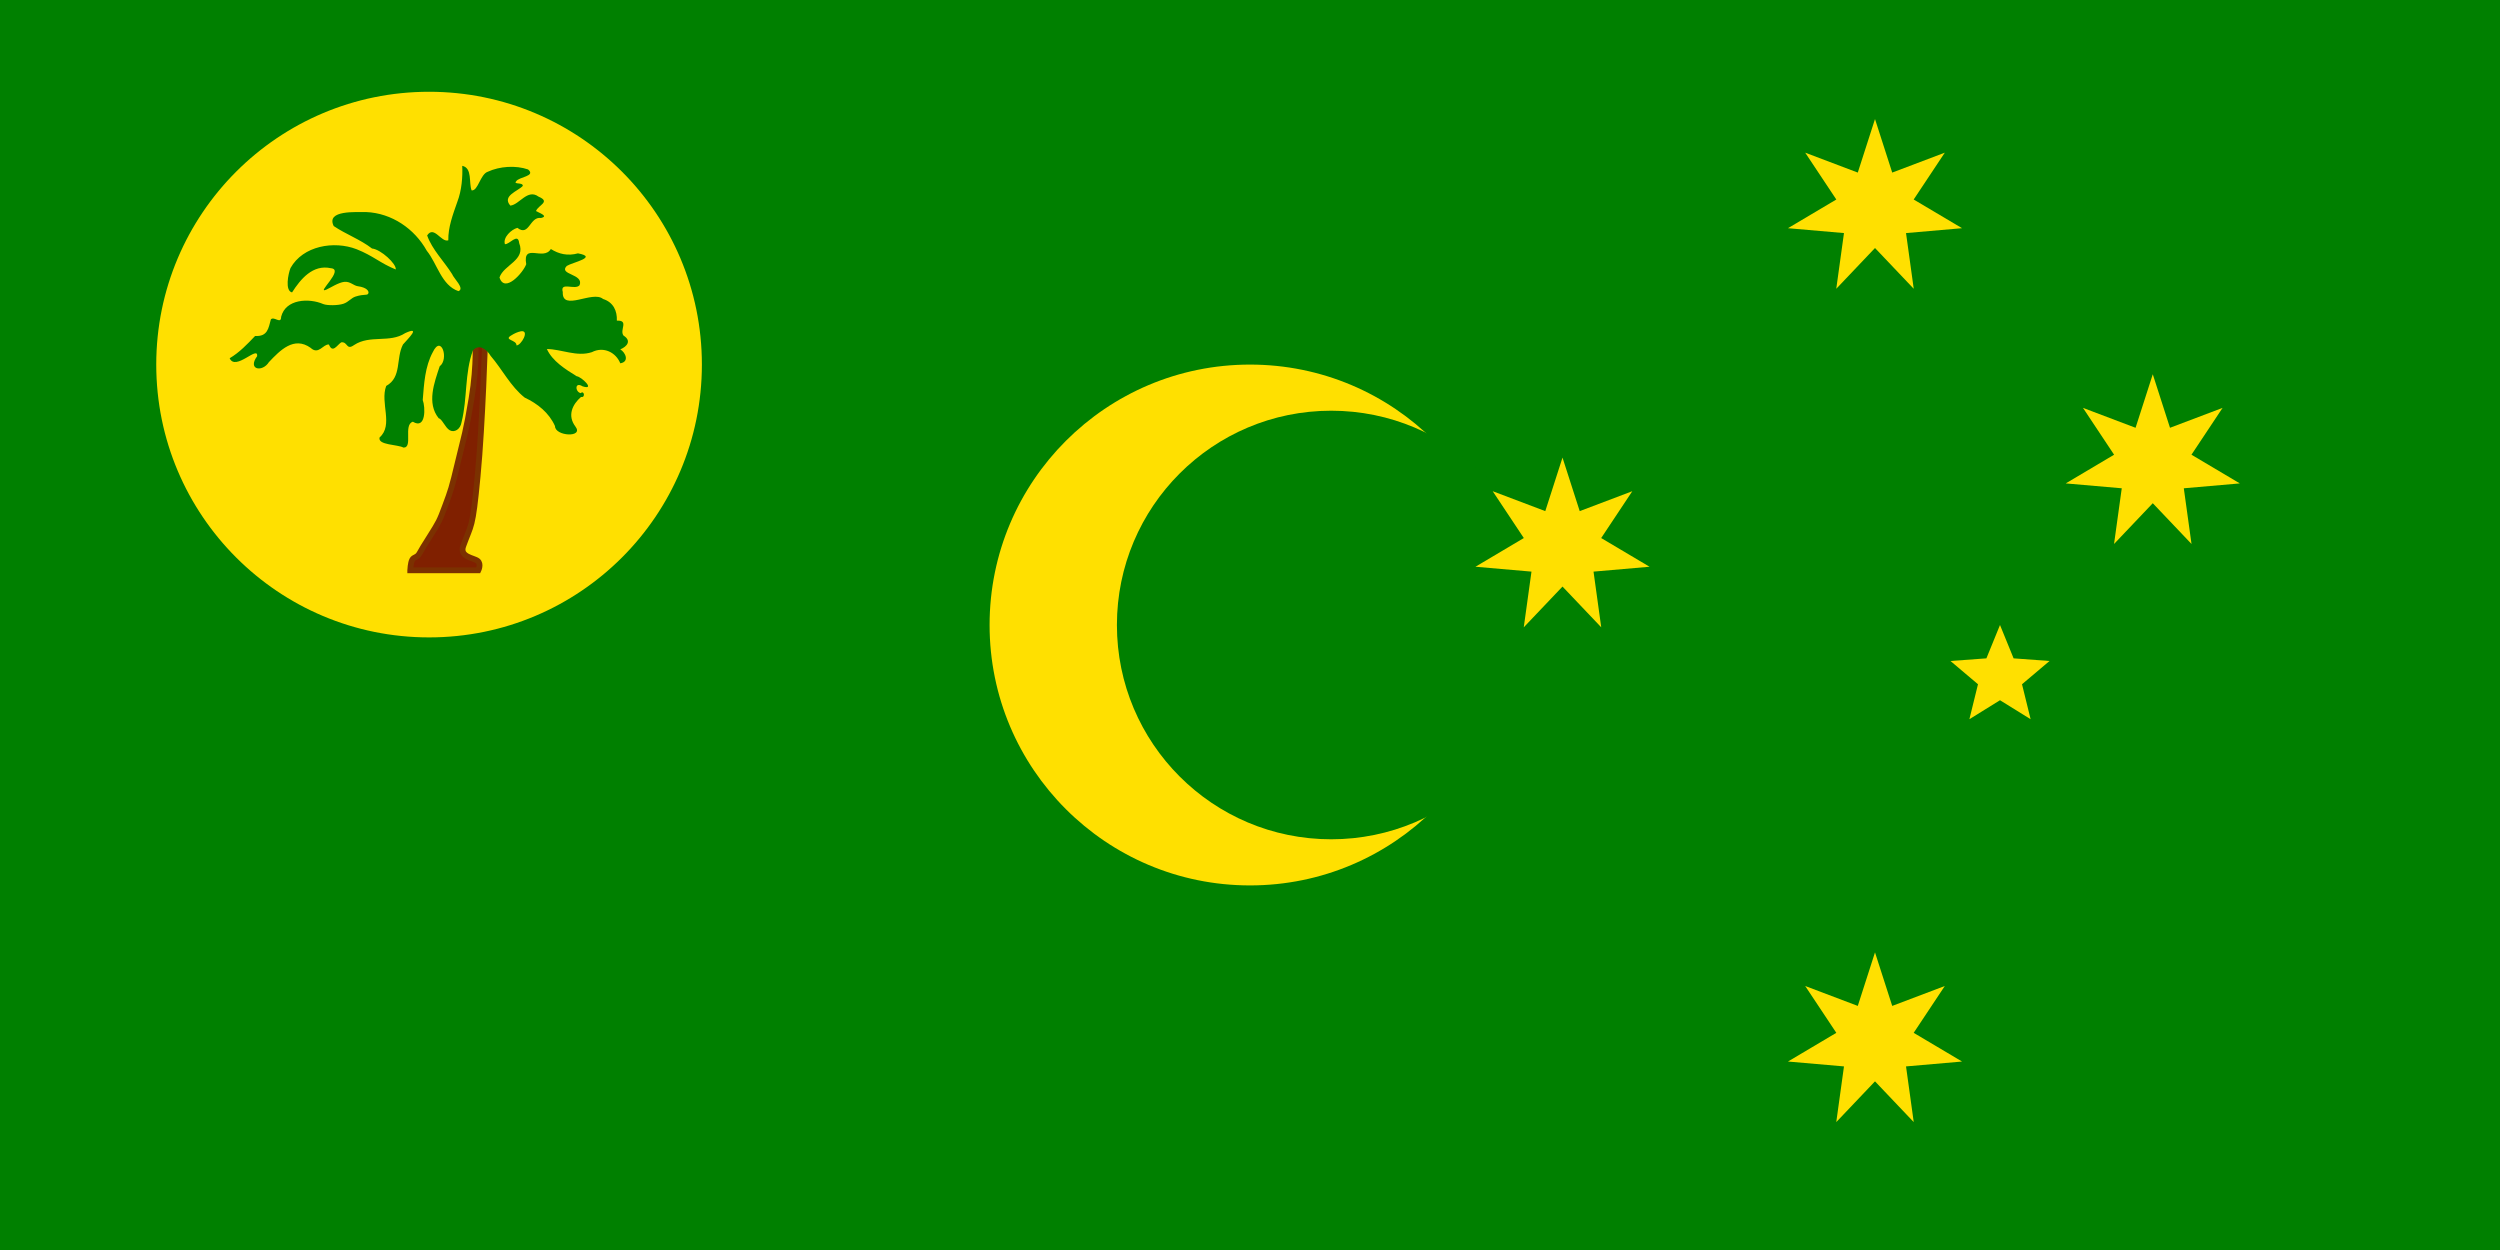
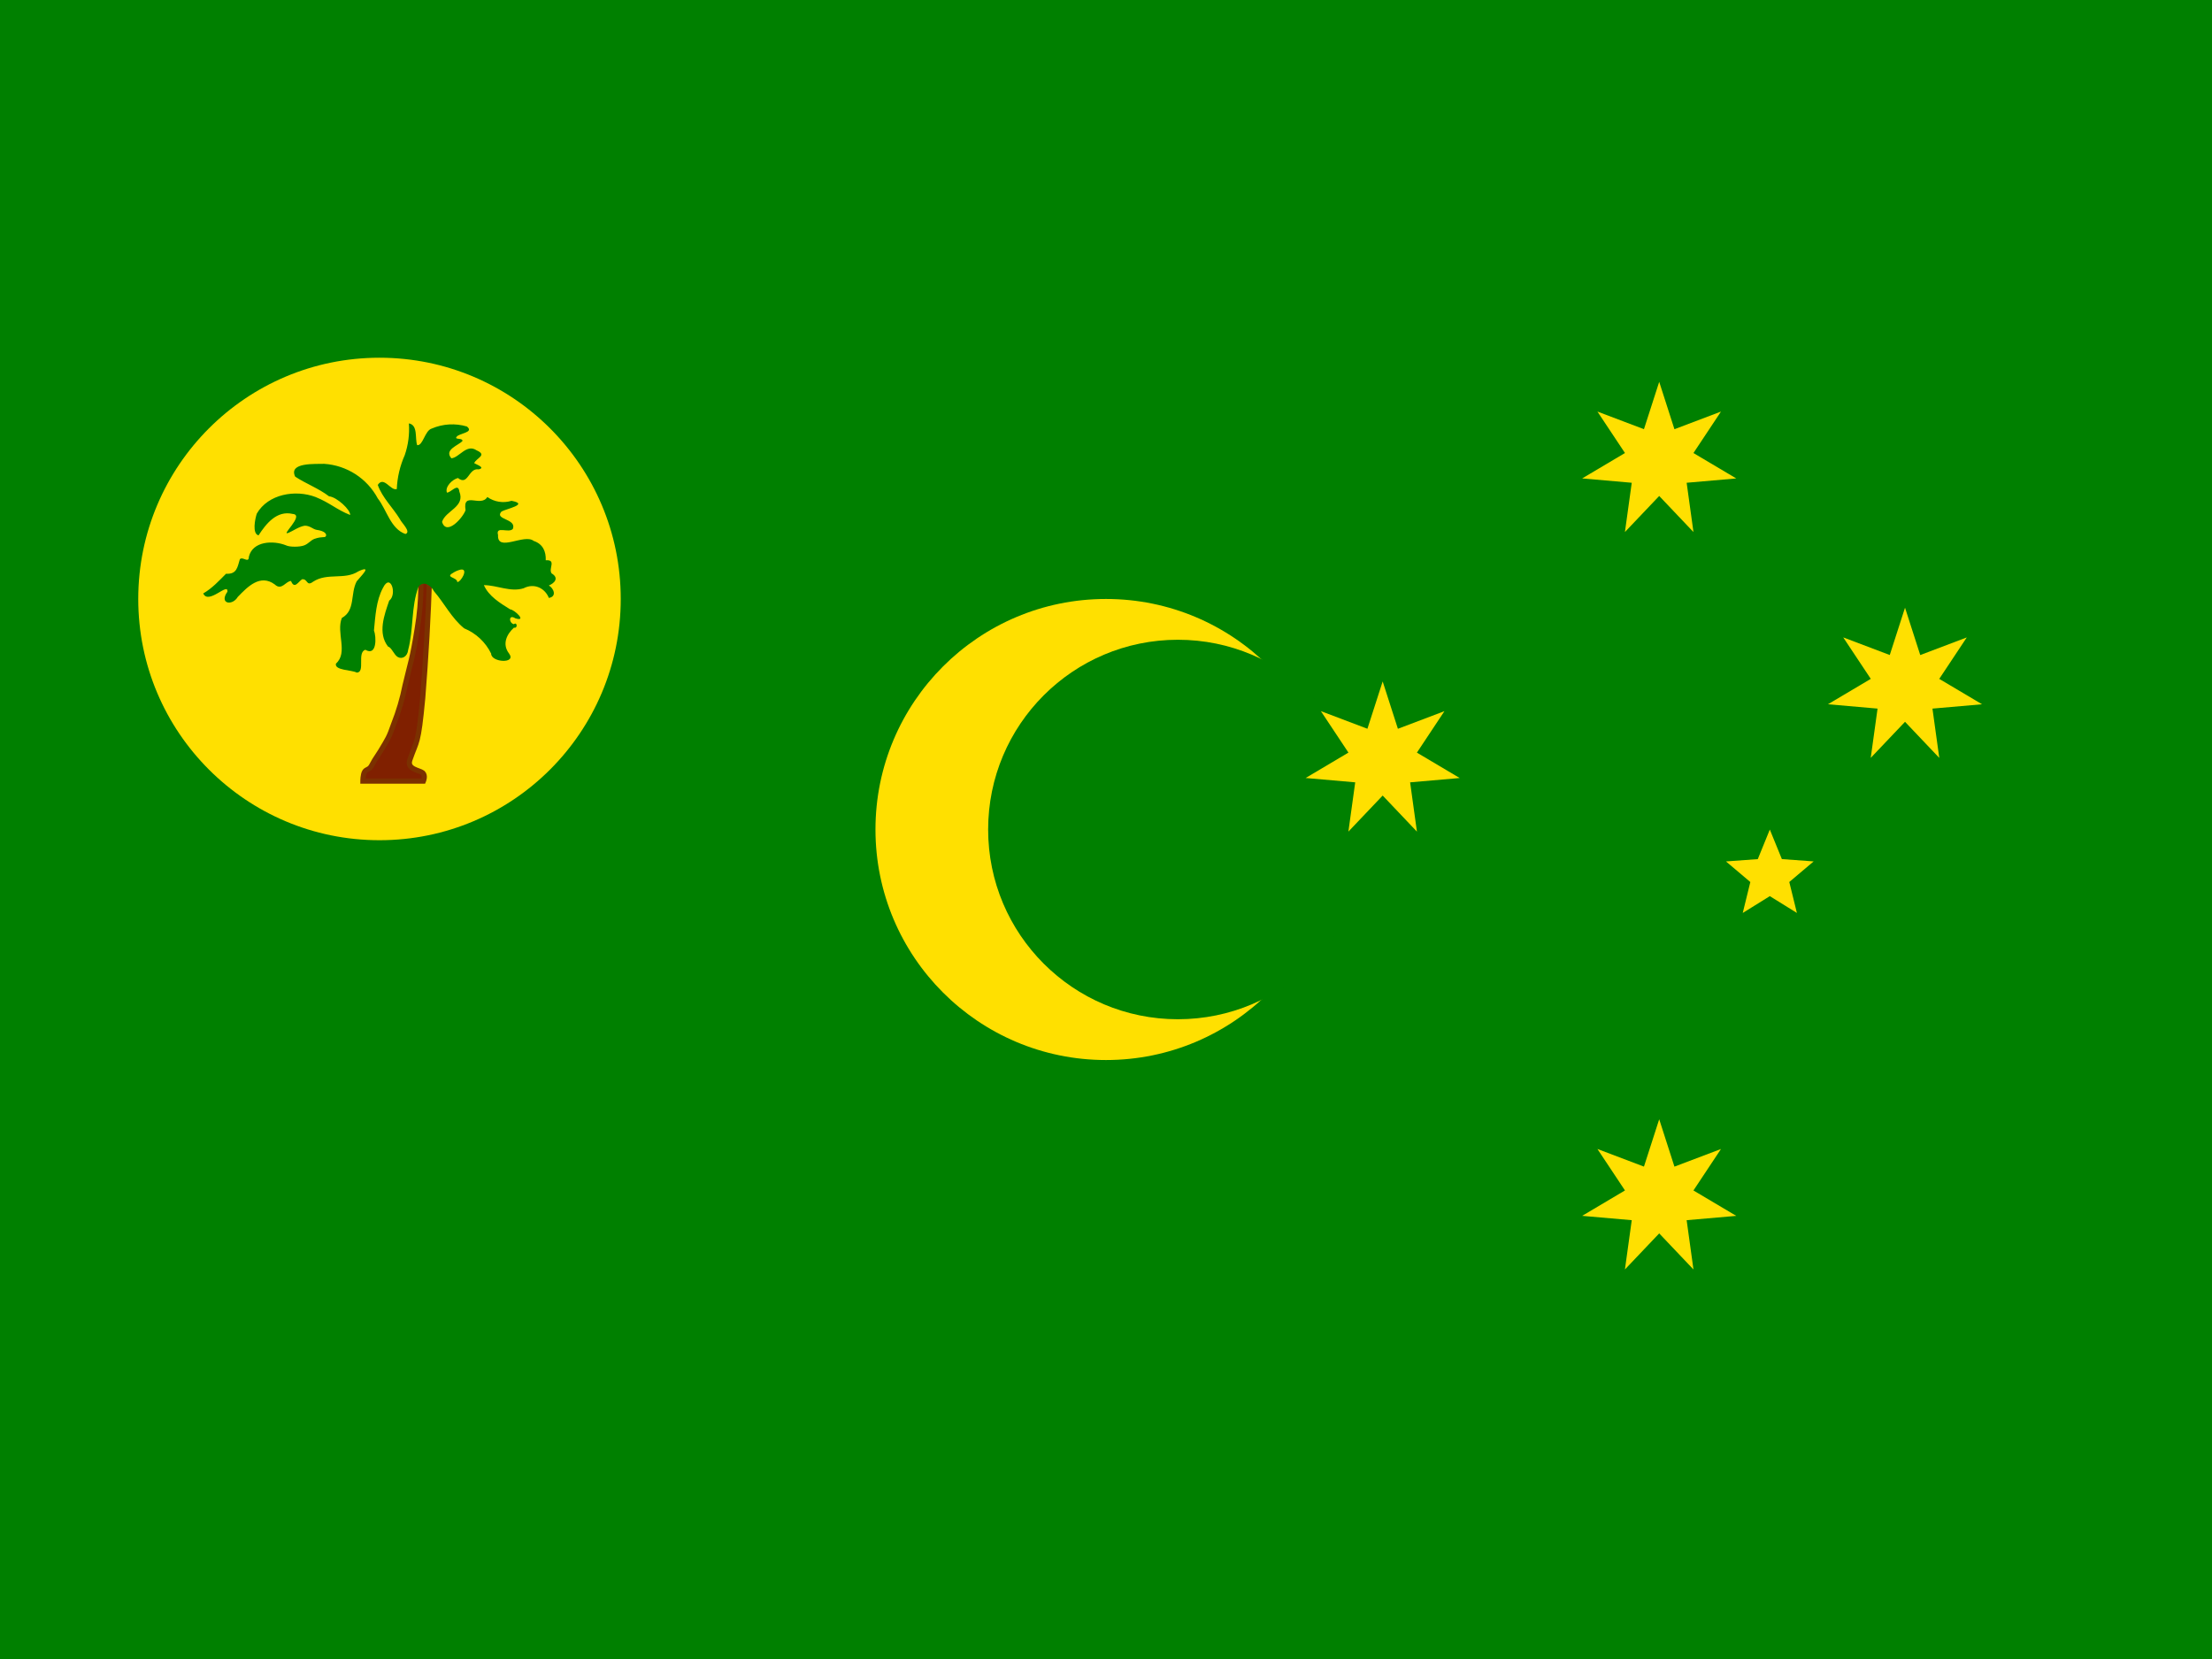
- <svg xmlns="http://www.w3.org/2000/svg" xmlns:xlink="http://www.w3.org/1999/xlink" width="600" height="300" viewBox="0 0 10080 5040">
+ <svg xmlns="http://www.w3.org/2000/svg" xmlns:xlink="http://www.w3.org/1999/xlink" id="flag-icons-cc" viewBox="0 0 640 480">
  <defs>
-     <path id="a" d="m0-360 69.421 215.845 212.038-80.301L155.99-35.603l194.985 115.71-225.881 19.651 31.105 224.59L0 160l-156.198 164.349 31.105-224.59-225.881-19.651 194.986-115.711-125.471-188.853 212.038 80.301z" />
-     <path id="b" d="M0-210 54.86-75.508l144.862 10.614L88.765 28.842l34.67 141.052L0 93.334l-123.435 76.56 34.67-141.052-110.957-93.736L-54.86-75.508z" />
+     <path id="cc-a" d="m0-360 69.4 215.8 212-80.3L156-35.6 351 80.1 125 99.8l31.1 224.6L0 160l-156.2 164.3 31.1-224.5L-351 80l195-115.7-125.5-188.9 212 80.3z" />
+     <path id="cc-b" d="M0-210 54.9-75.5l144.8 10.6-111 93.8 34.7 141L0 93.3-123.4 170l34.6-141-111-93.8 145-10.6z" />
  </defs>
-   <path fill="green" d="M0 0h10080v5040H0z" />
-   <circle cx="5040" cy="2520" r="1050" fill="#ffe000" />
-   <circle cx="5367.4" cy="2520" r="864" fill="green" />
-   <circle cx="1730" cy="1470" r="1100" fill="#ffe000" />
-   <path fill="#802000" stroke="#7b3100" stroke-width="23.333" d="M1654.1 2299.4h274.67s12.398-25.178-2.766-37.767-74.229-15.36-58.27-59.892c32.806-91.555 37.384-63.326 57.984-280.77s30.518-558.49 30.518-558.49h-39.674s7.63 106.05-15.259 244.15-29.755 150.3-54.933 256.35-28.992 115.21-51.88 177.01-25.179 64.852-61.038 122.07c-35.859 57.222-22.889 35.859-42.726 70.192-9.918 17.166-22.126 12.589-28.802 25.082-6.676 12.494-7.82 42.058-7.82 42.058z" />
-   <path fill="green" d="M1863.7 668.6c2.282 42.661-2.007 99.138-19.688 145.1-17.928 51.216-37.423 102.27-36.458 155.31-28.502 9.694-57.877-61.678-85.312-19.688 20.624 58.016 68.239 103.95 100.86 156.22 5.502 16.205 52.438 58.518 25.281 68.358-68.547-23.46-85.162-110.31-127.68-163.05-49.38-88.757-141.44-151.49-244-155.82-38.524 1.01-163.78-9.548-131.19 56.419 47.997 32.632 107.14 53.91 154.53 90.537 35.31 3.303 99.31 62.248 95.579 84.52-62.102-25.153-91.169-55.299-158.08-81.758-90.658-35.014-216.06-13.954-266.25 76.021-9.357 23.433-23.172 91.731 6.255 98.238 34.384-53.685 83.569-113.7 156.45-97.6 57.244 4.47-63.877 106.64-17.544 86.084 14.68-6.515 48.583-28.769 72.102-31.093 23.518-2.324 36.653 15.282 54.497 17.718 35.688 4.872 45.515 19.833 42.207 28.537-3.903 10.269-15.241 1.501-51.52 13.004-18.14 5.751-27.615 21.692-48.774 28.989-21.158 7.298-65.173 7.815-81.621 1.344-57.547-24.996-151.89-20.645-169.83 51.468-.016 31.71-28.236-3.504-41.278 10.196-9.78 34.603-12.31 70.132-63.633 66.99-31.155 32.684-63.06 66.527-102.62 89.78 23.215 53.285 115.2-53.515 110.9-8.483-40.21 54.832 20.689 66.37 47.348 24.166 45.088-47.64 100.93-105.63 168.21-57.618 32.044 30.169 50.664-15.951 73.857-13.481 14.612 37.475 32.998 1.844 49.583-8.75 27.15-3.383 19.51 33.91 51.77 10.938 64.294-42.551 143.39-6.796 206.2-48.197 66.853-30.458 9.386 24.532-9.065 46.028-29.373 56.97-3.9 131.76-67.613 167.14-25.593 67.895 30.237 157.4-26.707 207.63-8.284 31.496 73.234 27.889 96.113 40.832 40.09 1.587-1.723-91.758 38.054-104.27 53.344 33.019 50.846-59.05 39.83-87.447 5.172-64.552 8.815-135.13 40.893-193.6 34.102-71.662 65.666 29.186 27.49 57.558-21.684 65.896-53.25 148.36-3.942 209.64 14.211 3.18 25.88 37.625 44.28 48.212s43.53-2.684 48.117-34.022c23.601-94.37 11.712-195.85 45.415-287.63 23.788-28.43 56.603-4.584 71.355 21.559 47.23 54.833 80.43 123.38 137.61 168.56 52.063 24.362 98.106 61.21 122.1 114.81-.32 41.353 117.45 47.692 82.258 1.727-33.768-44.747-11.488-89.504 22.715-119.26 18.318 4.518 12.904-28.289-1.458-15.312-22.995-5.424-24.466-47.512 7.497-27.507 53.836 17.379-4.197-38.962-23.655-40.69-45.52-28.215-97.82-60.676-120.2-109.72 59.256.604 120.77 32.564 181.32 12.74 48.538-24.937 97.769 2.08 114.72 44.864 37.52-5.987 21.524-43.614 0-56.146 27.443-11.325 46.422-34.805 13.147-55.515-17.574-22.934 23.566-62.052-27.001-60.422 1.651-38.627-13.556-73.973-55.66-87.318-42.178-35.717-165.95 52.62-162.36-27.89-12.471-43.818 50.278-5.854 67.812-27.708 18.118-46.194-86.337-41.686-51.87-77.5 22.51-14.494 128.15-35.314 45.306-50.82-41.347 11.364-76.832 2.949-109.37-17.513-29.657 49.603-114.34-26.938-99.252 61.251-11.585 33.23-87.278 119.57-107.76 53.423 17.422-51.845 107.1-68.797 79.29-138.7-4.267-43.636-40.445 7.589-57.49 4.335-8.63-27.162 26.104-59.178 50.313-65.625 48.038 36.948 49.493-46.614 95.178-39.816 33.355-7.41-10.771-21.718-20.074-27.996 9.14-24.416 60.346-36.892 10.136-58.094-44.302-32.872-77.138 32.72-113.68 36.218-35.072-39.595 31.842-58.628 50.312-79.479.993-15.543-39.017-4.69-26.98-18.229 10.457-18.69 81.302-20.081 48.126-48.125-49.965-17.153-114.44-12.876-162.38 9.346-30.203 9.777-39.09 78.07-65.122 75.237-12.24-30.398 3.985-90.372-37.917-99.167zm236.25 667.19c38.072-6.447.808 57.818-17.5 56.875 1.618-23.092-55.065-20.869-19.897-40.988 11.405-7.364 24.112-12.982 37.397-15.887z" />
-   <g fill="#ffe000">
-     <use xlink:href="#a" x="7560" y="4200" />
-     <use xlink:href="#a" x="6300" y="2205" />
-     <use xlink:href="#a" x="7560" y="840" />
-     <use xlink:href="#a" x="8680" y="1869" />
-     <use xlink:href="#b" x="8064" y="2730" />
+   <path fill="green" d="M0 0h640v480H0z" />
+   <circle cx="320" cy="240" r="66.7" fill="#ffe000" />
+   <circle cx="340.8" cy="240" r="54.9" fill="green" />
+   <circle cx="109.8" cy="173.3" r="69.8" fill="#ffe000" />
+   <path fill="#802000" stroke="#7b3100" stroke-width="1.5" d="M105 226h17.5s.7-1.6-.2-2.4c-1-.8-4.7-1-3.7-3.8 2-5.8 2.4-4 3.7-17.8a739 739 0 0 0 2-35.5h-2.6s.5 6.7-1 15.5c-1.4 8.8-1.9 9.5-3.5 16.3a64 64 0 0 1-3.3 11.2c-1.4 4-1.6 4.1-3.8 7.8-2.3 3.6-1.5 2.2-2.7 4.4-.7 1.1-1.4.8-1.9 1.6s-.5 2.7-.5 2.7z" />
+   <path fill="green" d="M118.3 122.5a23 23 0 0 1-1.2 9.2 27 27 0 0 0-2.3 9.8c-1.8.6-3.7-3.9-5.5-1.2 1.3 3.7 4.4 6.6 6.4 9.9.4 1 3.4 3.7 1.6 4.3-4.3-1.5-5.4-7-8-10.3a19 19 0 0 0-15.5-10c-2.5.1-10.4-.5-8.4 3.7 3 2 6.8 3.4 9.8 5.7 2.3.2 6.3 4 6.1 5.4-4-1.6-5.8-3.5-10-5.2-5.8-2.2-13.7-.9-17 4.8-.5 1.5-1.4 5.8.5 6.3 2.2-3.4 5.3-7.3 9.9-6.2 3.6.3-4 6.7-1.1 5.4 1-.4 3-1.8 4.6-2 1.5 0 2.3 1 3.4 1.2 2.3.3 3 1.2 2.7 1.8s-1 0-3.3.8c-1.1.4-1.7 1.4-3 1.9s-4.2.5-5.2 0c-3.7-1.5-9.7-1.3-10.8 3.3 0 2-1.8-.2-2.6.7-.7 2.2-.8 4.4-4 4.2-2 2-4 4.2-6.6 5.7 1.5 3.4 7.3-3.4 7-.5-2.5 3.5 1.4 4.2 3 1.5 2.9-3 6.5-6.7 10.7-3.6 2 1.9 3.2-1 4.7-1 1 2.5 2.1.2 3.2-.5 1.7-.2 1.2 2.2 3.2.7 4.1-2.7 9.1-.4 13.1-3 4.3-2 .6 1.5-.5 2.9-1.9 3.6-.3 8.4-4.3 10.6-1.7 4.3 1.9 10-1.7 13.2-.5 2 4.6 1.8 6 2.6 2.6 0 0-5.8 2.5-6.6 3.4 2 3.2-3.8 2.5-5.6.4-4 .6-8.6 2.6-12.3 2.2-4.5 4.2 1.9 1.8 3.7-1.4 4.1-3.4 9.4-.3 13.3 1 .2 1.7 2.4 2.8 3 1.2.7 2.8-.1 3-2.1 1.6-6 .8-12.4 3-18.3 1.5-1.8 3.6-.3 4.5 1.4 3 3.5 5.1 7.8 8.7 10.7a15 15 0 0 1 7.8 7.3c0 2.6 7.4 3 5.2 0-2.1-2.7-.7-5.6 1.4-7.5 1.2.3.9-1.8 0-1-1.5-.3-1.6-3 .4-1.7 3.5 1.1-.2-2.5-1.5-2.6-2.9-1.8-6.2-3.8-7.6-7 3.8 0 7.7 2.1 11.5.9 3.1-1.6 6.2 0 7.3 2.8 2.4-.4 1.4-2.8 0-3.6 1.7-.7 3-2.2.8-3.5-1-1.4 1.5-4-1.7-3.8.1-2.5-.8-4.7-3.5-5.6-2.7-2.2-10.6 3.4-10.3-1.7-.8-2.8 3.2-.4 4.3-1.8 1.1-3-5.5-2.6-3.3-5 1.4-.8 8.1-2.1 2.9-3.1a8 8 0 0 1-7-1.1c-1.9 3.1-7.2-1.8-6.3 3.8-.7 2.1-5.5 7.6-6.8 3.4 1-3.3 6.8-4.3 5-8.8-.3-2.7-2.6.5-3.6.3-.6-1.7 1.6-3.8 3.2-4.2 3 2.4 3-3 6-2.5 2.1-.5-.7-1.4-1.3-1.8.6-1.5 3.9-2.3.7-3.7-2.9-2-5 2.1-7.3 2.3-2.2-2.5 2-3.7 3.2-5 .1-1-2.4-.3-1.7-1.2.7-1.1 5.2-1.2 3-3a15 15 0 0 0-10.2.6c-2 .6-2.5 5-4.2 4.8-.7-2 .3-5.8-2.4-6.3m15 42.3c2.4-.4 0 3.7-1 3.6 0-1.4-3.6-1.3-1.3-2.6a7 7 0 0 1 2.3-1" />
+   <g fill="#ffe000" transform="translate(0 80)scale(.0635)">
+     <use xlink:href="#cc-a" width="100%" height="100%" x="7560" y="4200" />
+     <use xlink:href="#cc-a" width="100%" height="100%" x="6300" y="2205" />
+     <use xlink:href="#cc-a" width="100%" height="100%" x="7560" y="840" />
+     <use xlink:href="#cc-a" width="100%" height="100%" x="8680" y="1869" />
+     <use xlink:href="#cc-b" width="100%" height="100%" x="8064" y="2730" />
  </g>
</svg>
